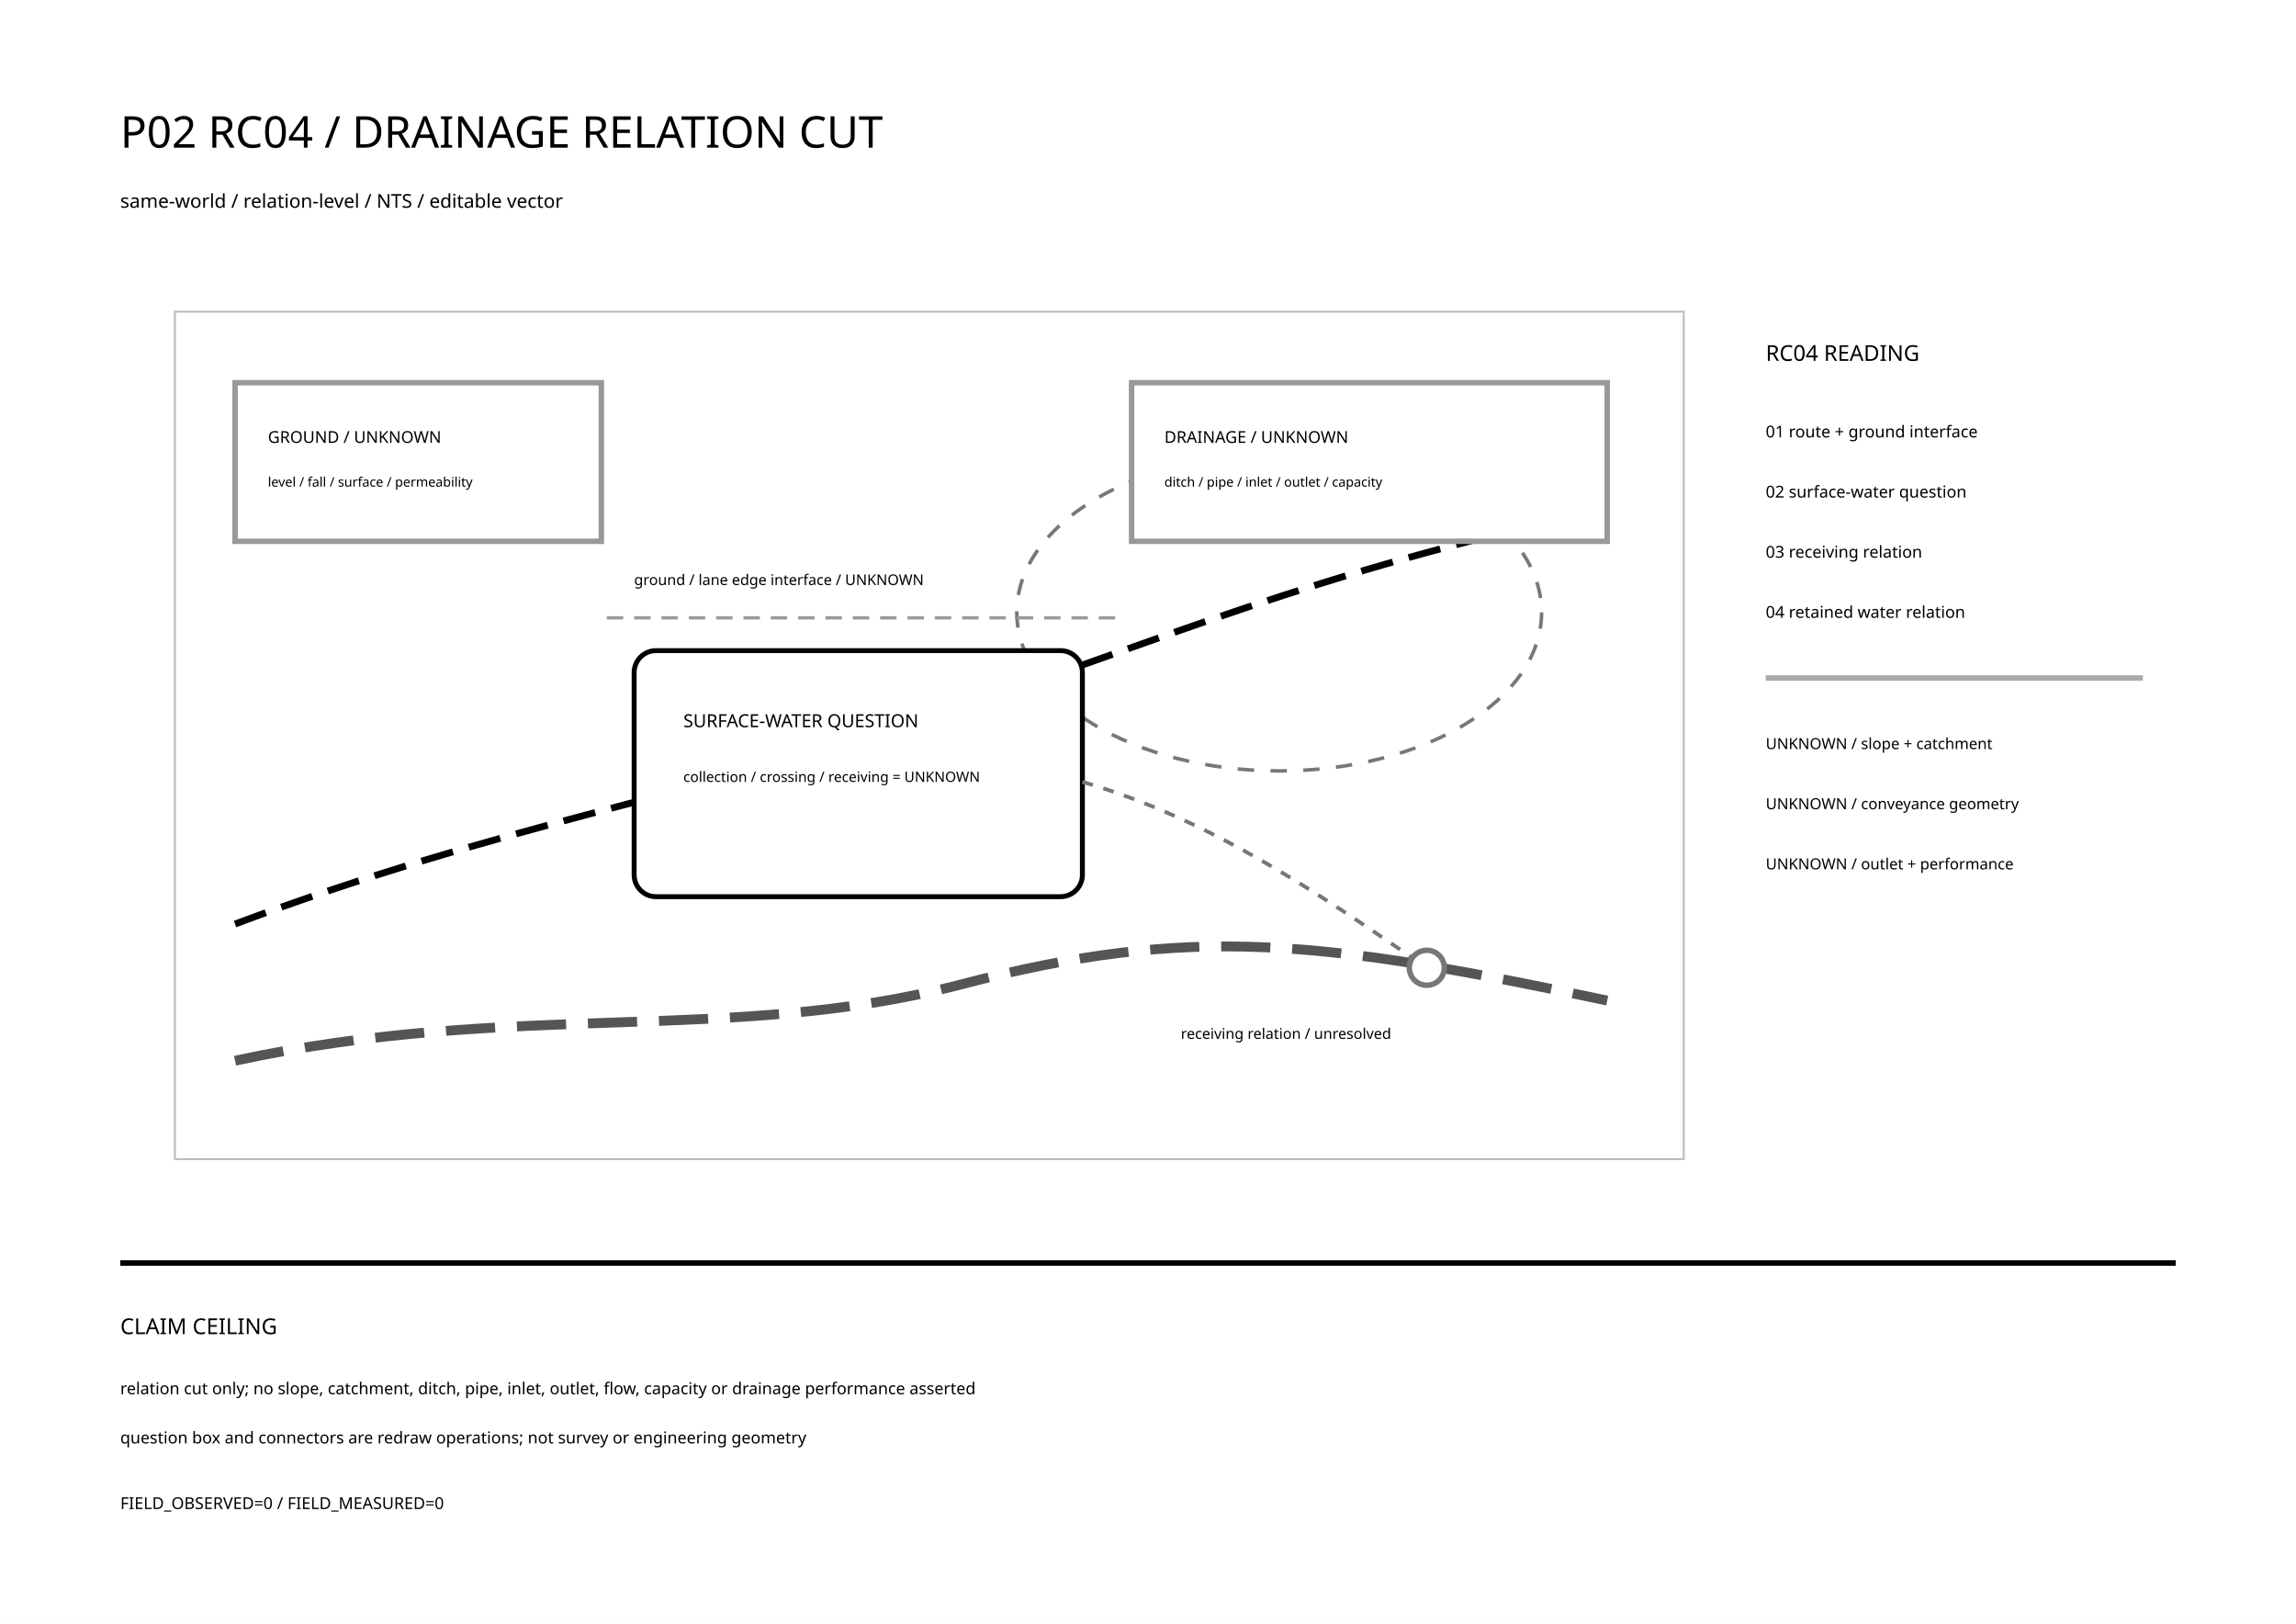
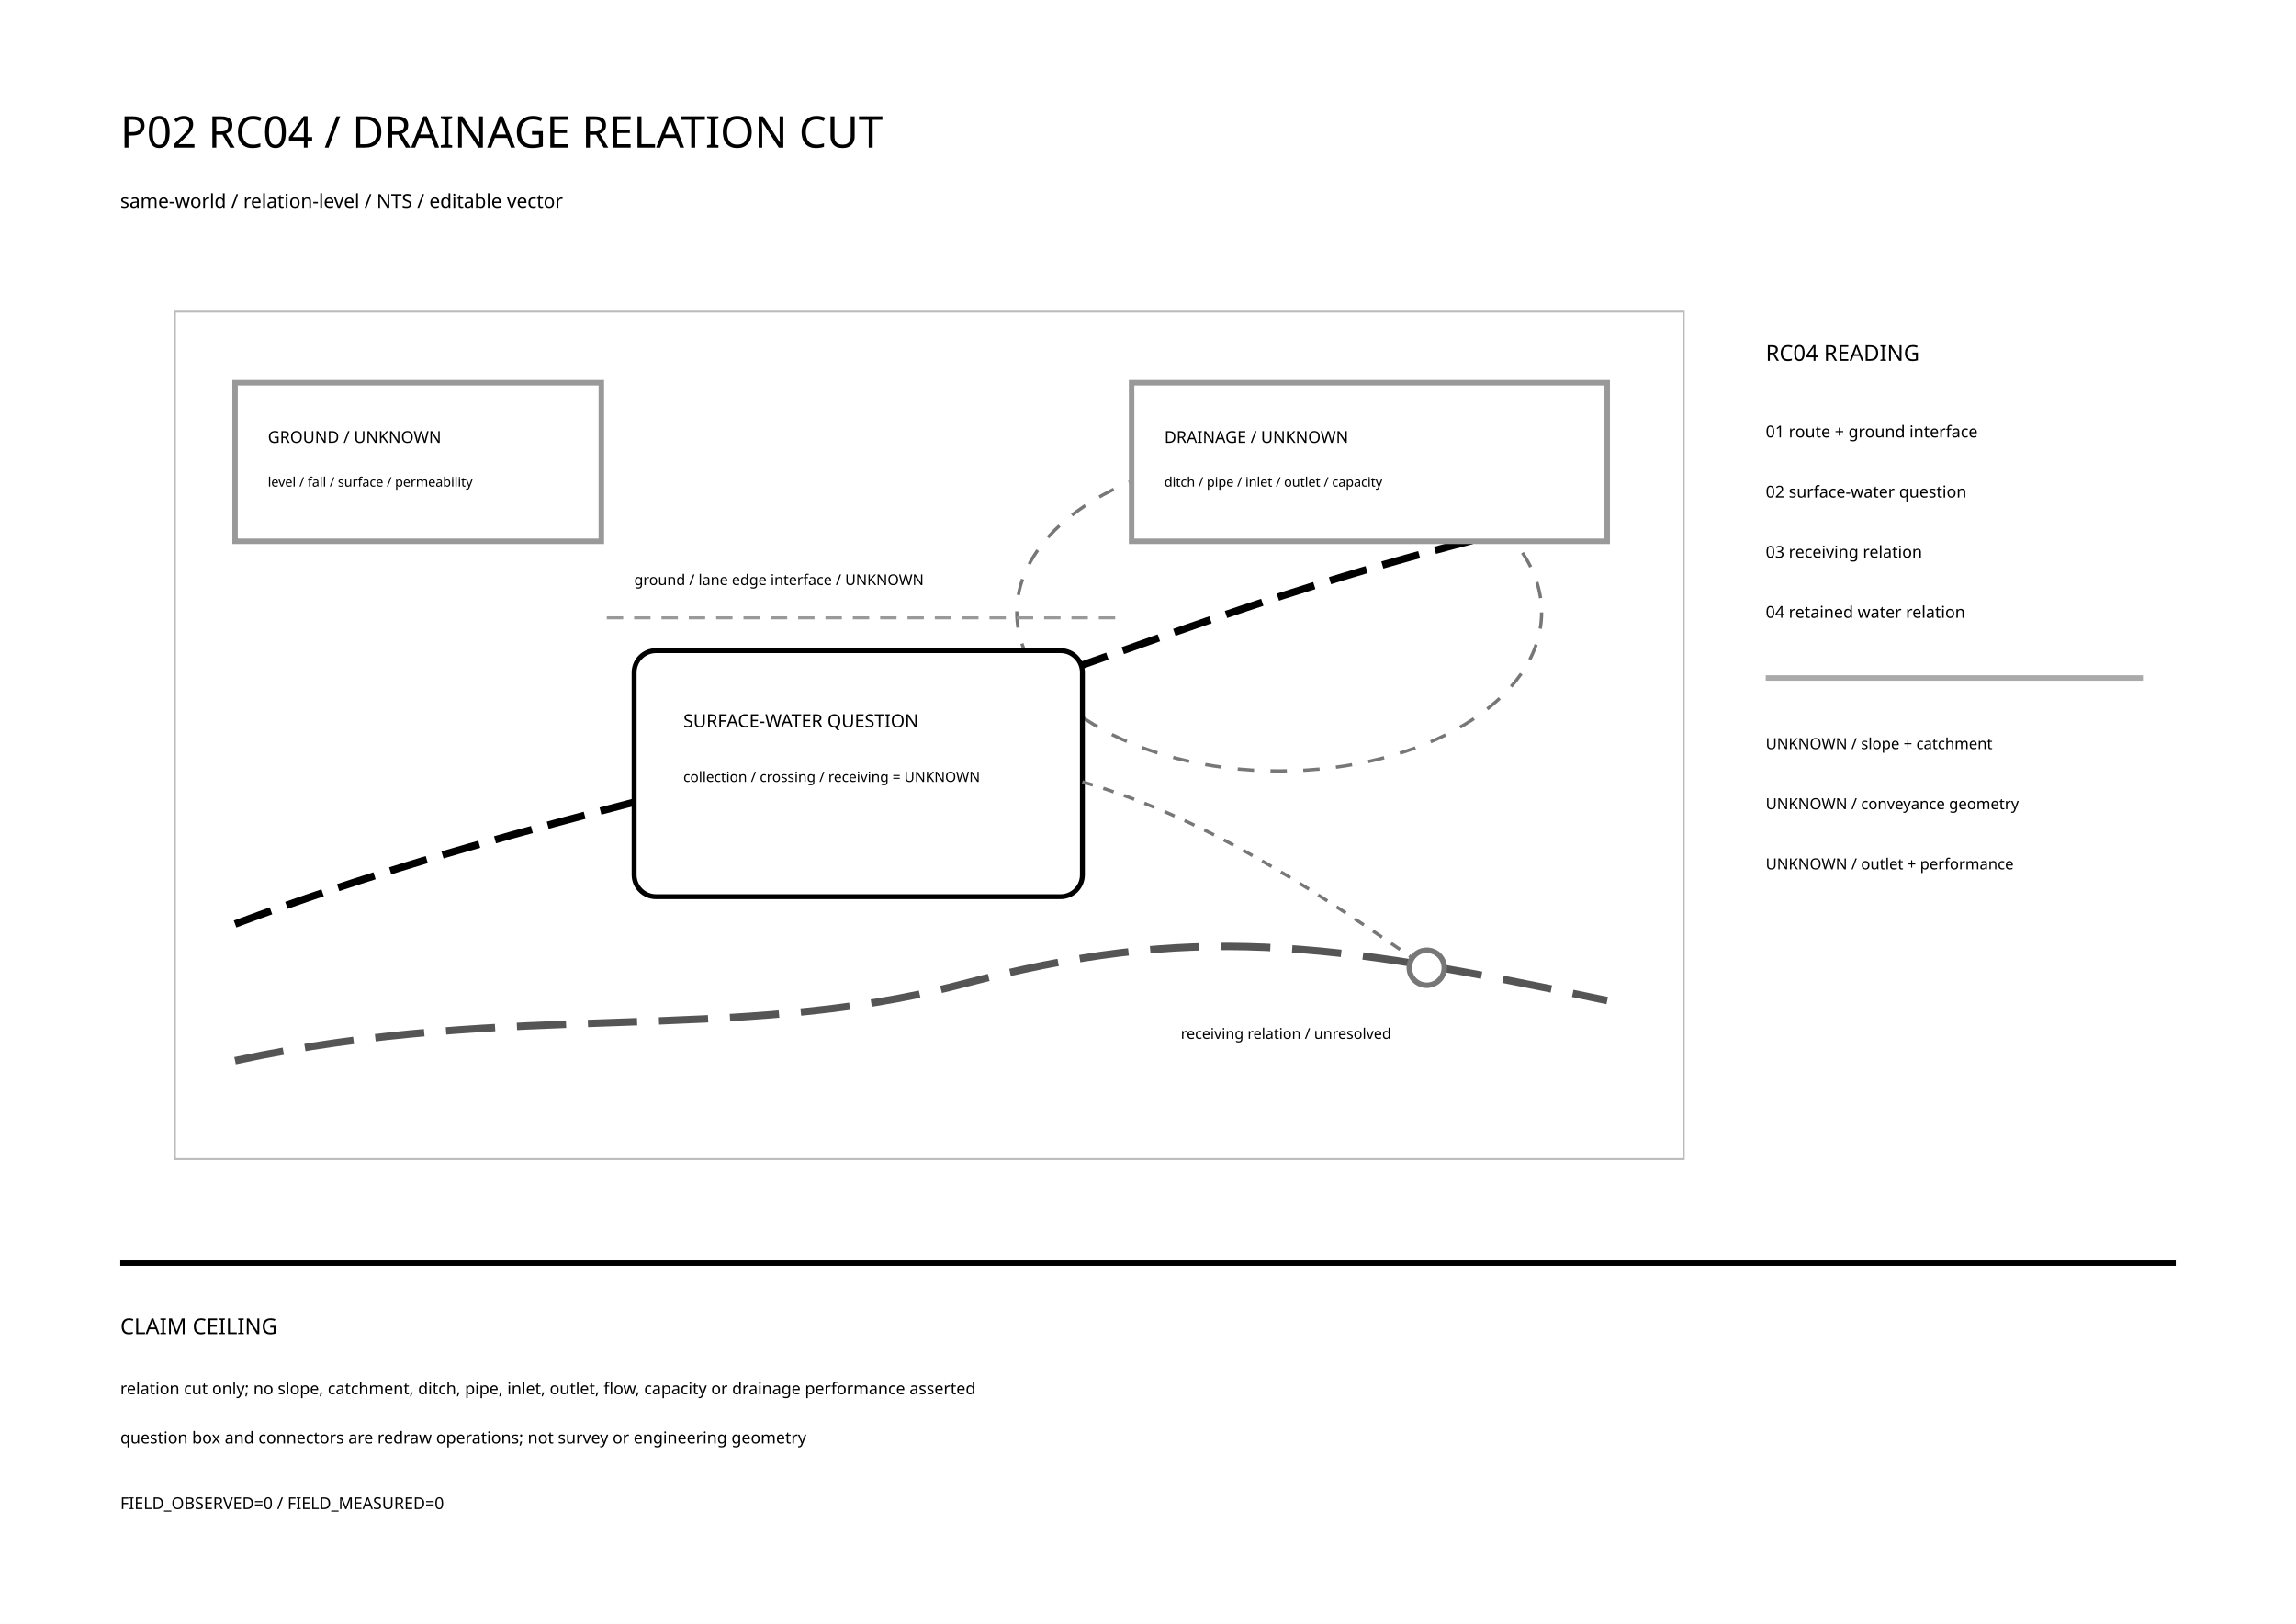
<svg xmlns="http://www.w3.org/2000/svg" width="420mm" height="297mm" viewBox="0 0 420 297">
  <rect width="420" height="297" fill="white" />
  <g id="L00-FRAME" font-family="sans-serif">
    <text x="22" y="27" font-size="8">P02 RC04 / DRAINAGE RELATION CUT</text>
    <text x="22" y="38" font-size="3.5">same-world / relation-level / NTS / editable vector</text>
  </g>
  <g id="L08-FIELD">
    <rect x="32" y="57" width="276" height="155" fill="none" stroke="#bbb" stroke-width="0.35" />
  </g>
  <g id="L10-RELATIONS" fill="none">
-     <path id="REL-ROUTE-PRIMARY-01" d="M43 169 C91 151 129 145 171 131 S239 105 294 93" stroke="black" stroke-width="1.25" stroke-dasharray="6 3" />
-     <path id="REL-WATER-01" d="M43 194 C94 183 134 191 176 180 S242 172 294 183" stroke="#555" stroke-width="1.8" stroke-dasharray="9 4" />
-     <ellipse id="REL-CLUSTER-01" cx="234" cy="112" rx="48" ry="29" stroke="#777" stroke-width="0.65" stroke-dasharray="3 3" />
+     <path id="REL-ROUTE-PRIMARY-01" d="M43 169 C91 151 129 145 171 131 S239 105 294 93" stroke="black" stroke-width="1.35" stroke-dasharray="7 3" />
+     <path id="REL-WATER-01" d="M43 194 C94 183 134 191 176 180 S242 172 294 183" stroke="#555" stroke-width="1.35" stroke-dasharray="9 4" />
+     <ellipse id="REL-CLUSTER-01" cx="234" cy="112" rx="48" ry="29" stroke="#777" stroke-width="0.6" stroke-dasharray="3 3" />
  </g>
  <g id="L15-DRAINAGE" font-family="sans-serif">
    <rect id="RC04-SURFACE-WATER-QUESTION" x="116" y="119" width="82" height="45" rx="4" fill="white" stroke="black" stroke-width="0.9" />
    <text x="125" y="133" font-size="3.3">SURFACE-WATER QUESTION</text>
    <text x="125" y="143" font-size="2.6">collection / crossing / receiving = UNKNOWN</text>
-     <path id="RC04-RECEIVING-RELATION" d="M198 143 C222 150 242 164 261 177" fill="none" stroke="#777" stroke-width="0.7" stroke-dasharray="2 2" />
+     <path id="RC04-RECEIVING-RELATION" d="M198 143 C222 150 242 164 261 177" fill="none" stroke="#777" stroke-width="0.6" stroke-dasharray="2 2" />
    <circle cx="261" cy="177" r="3.2" fill="white" stroke="#777" />
    <text x="216" y="190" font-size="2.7">receiving relation / unresolved</text>
-     <path id="RC04-EDGE-INTERFACE" d="M111 113 L205 113" stroke="#999" stroke-width="0.6" stroke-dasharray="3 2" />
+     <path id="RC04-EDGE-INTERFACE" d="M111 113 L205 113" stroke="#999" stroke-width="0.55" stroke-dasharray="3 2" />
    <text x="116" y="107" font-size="2.7">ground / lane edge interface / UNKNOWN</text>
  </g>
  <g id="L20-STATE" font-family="sans-serif">
    <rect x="43" y="70" width="67" height="29" fill="white" stroke="#999" />
    <text x="49" y="81" font-size="3">GROUND / UNKNOWN</text>
    <text x="49" y="89" font-size="2.4">level / fall / surface / permeability</text>
    <rect x="207" y="70" width="87" height="29" fill="white" stroke="#999" />
    <text x="213" y="81" font-size="3">DRAINAGE / UNKNOWN</text>
    <text x="213" y="89" font-size="2.4">ditch / pipe / inlet / outlet / capacity</text>
  </g>
  <g id="L30-READING" font-family="sans-serif">
    <text x="323" y="66" font-size="4">RC04 READING</text>
    <text x="323" y="80" font-size="3">01 route + ground interface</text>
    <text x="323" y="91" font-size="3">02 surface-water question</text>
    <text x="323" y="102" font-size="3">03 receiving relation</text>
    <text x="323" y="113" font-size="3">04 retained water relation</text>
    <line x1="323" y1="124" x2="392" y2="124" stroke="#aaa" />
    <text x="323" y="137" font-size="2.8">UNKNOWN / slope + catchment</text>
    <text x="323" y="148" font-size="2.8">UNKNOWN / conveyance geometry</text>
    <text x="323" y="159" font-size="2.8">UNKNOWN / outlet + performance</text>
  </g>
  <g id="L40-CLAIM" font-family="sans-serif">
    <line x1="22" y1="231" x2="398" y2="231" stroke="black" />
    <text x="22" y="244" font-size="4">CLAIM CEILING</text>
    <text x="22" y="255" font-size="3">relation cut only; no slope, catchment, ditch, pipe, inlet, outlet, flow, capacity or drainage performance asserted</text>
    <text x="22" y="264" font-size="3">question box and connectors are redraw operations; not survey or engineering geometry</text>
    <text x="22" y="276" font-size="3">FIELD_OBSERVED=0 / FIELD_MEASURED=0</text>
  </g>
</svg>
